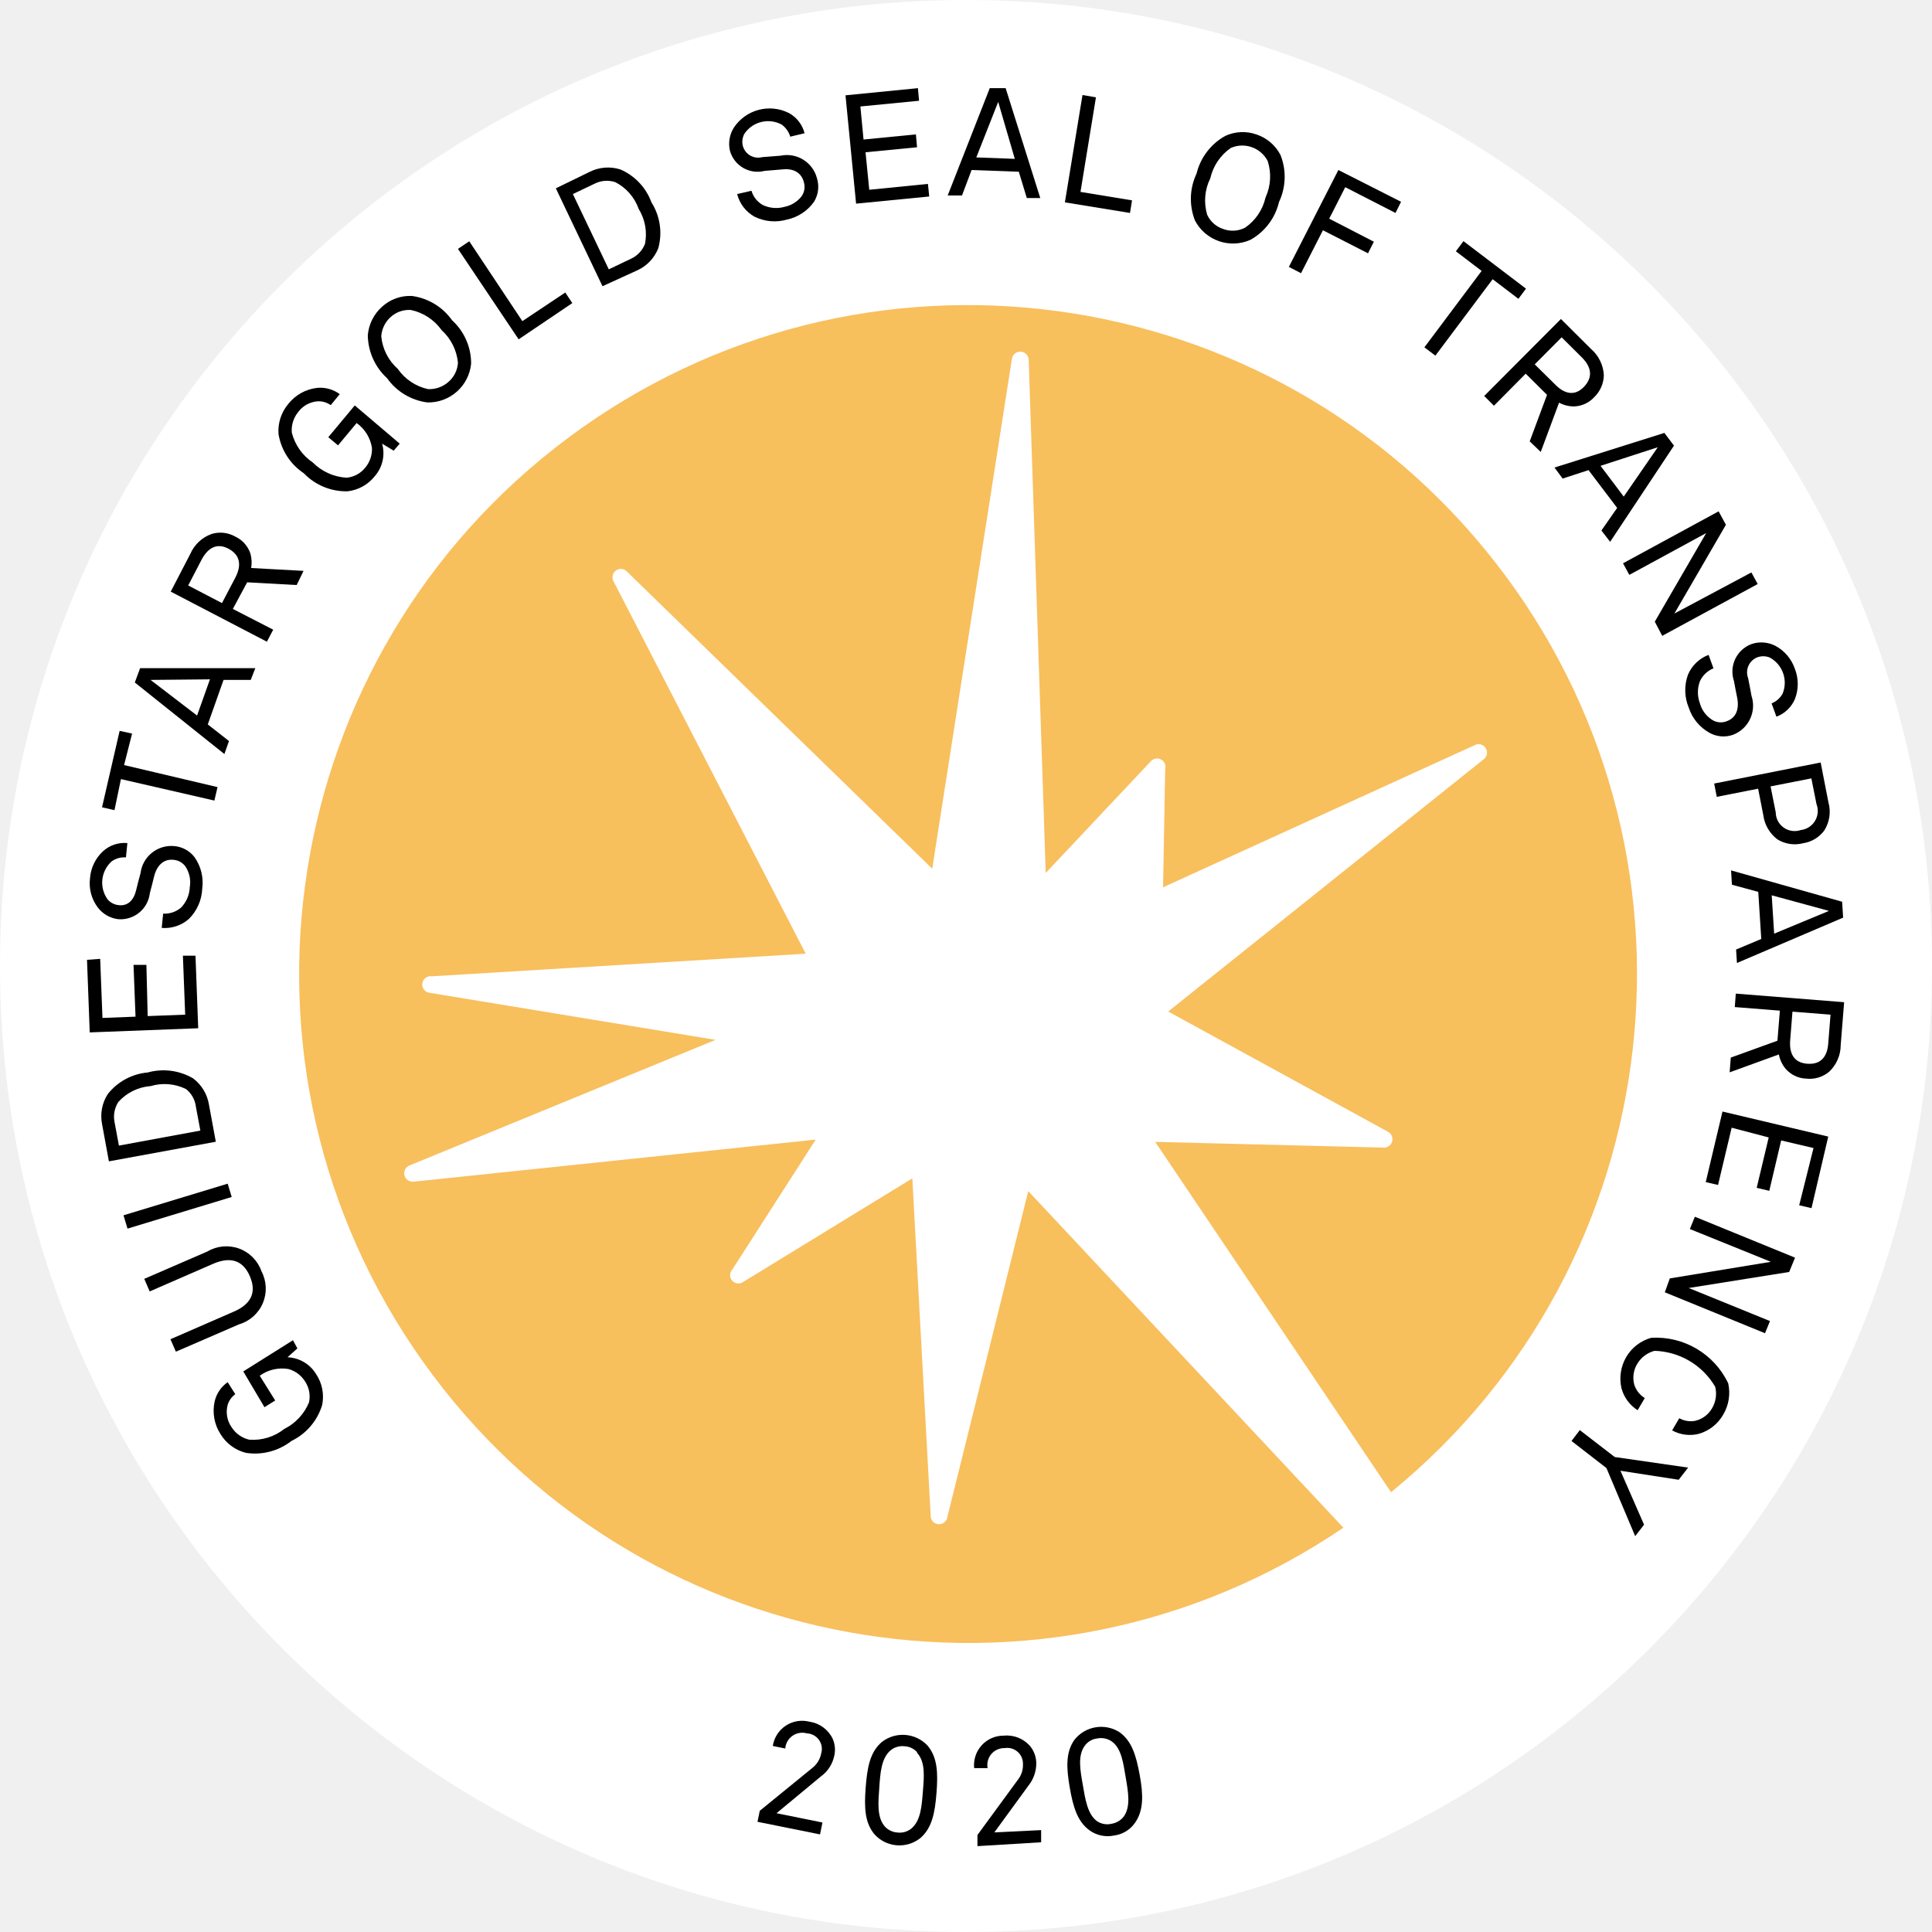
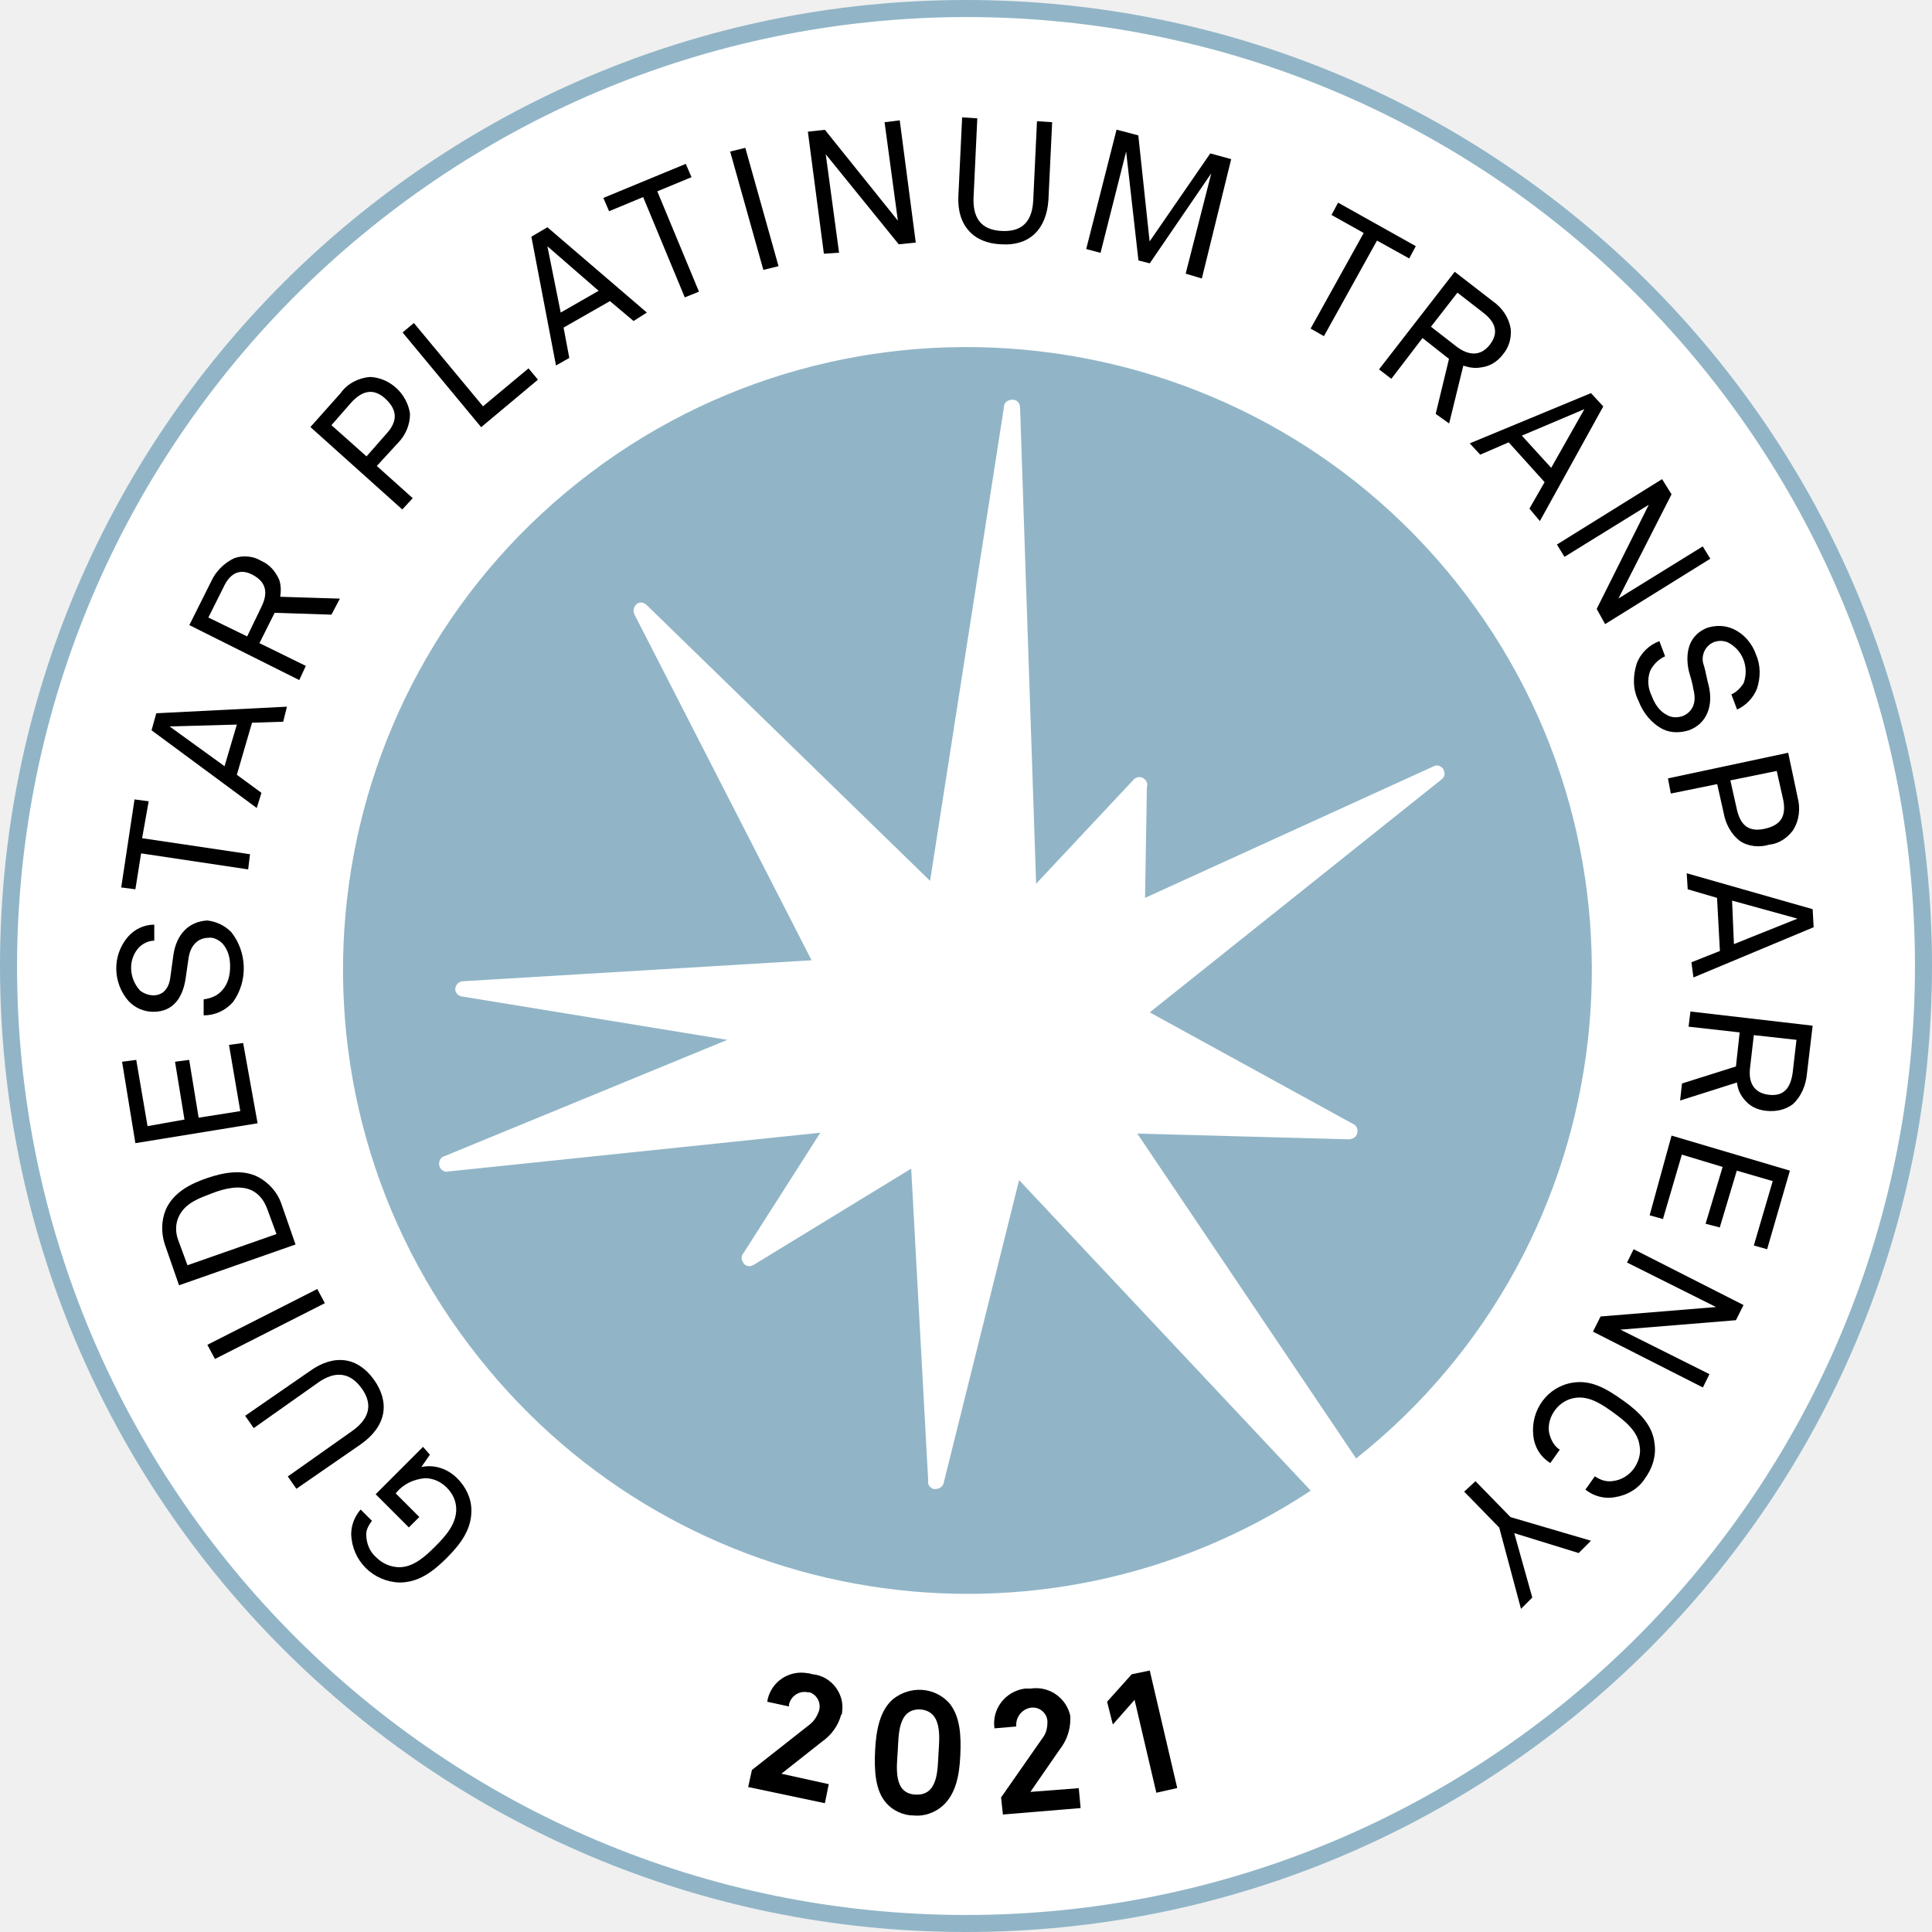
- <svg xmlns="http://www.w3.org/2000/svg" id="type" viewBox="0 0 135 135" width="135px" height="135px">
-   <defs>
-     <style>.cls-1{fill:#fff;}.cls-2{fill:#f8bf5d;}</style>
-   </defs>
-   <circle class="cls-1" cx="67.5" cy="67.5" r="67.5" />
-   <path class="cls-2" d="M71.85,83.23l-5.69,22.92a.59.59,0,0,1-1.13-.28L63.75,82.34,51.86,89.62a.58.58,0,0,1-.69-.91L57,79.63,28.9,82.57a.59.59,0,0,1-.27-1.14L50,72.66l-20-3.29a.58.58,0,0,1,.17-1.15L56.3,66.64l-13.42-26a.59.59,0,0,1,.15-.77.58.58,0,0,1,.78.07L65.14,60.7l5.57-35.64a.59.59,0,0,1,1.17.06L73.07,61l7.35-7.81a.58.58,0,0,1,.71-.12.57.57,0,0,1,.29.65L81.27,62,103,52.09a.59.59,0,0,1,.63,1l-22,17.59L97,79.09a.59.59,0,0,1-.35,1.1l-15.93-.4,16.48,24.48a46.74,46.74,0,1,0-3.33,2.48Z" transform="translate(0 0)" />
-   <path d="M52.93,127.3l.16-.77,3.68-3a1.68,1.68,0,0,0,.61-1,1.09,1.09,0,0,0-1-1.41,1.19,1.19,0,0,0-1.51,1.06L54,122a2.07,2.07,0,0,1,2.58-1.69,2.13,2.13,0,0,1,1.61,1.2,1.92,1.92,0,0,1,.1,1.2,2.37,2.37,0,0,1-.93,1.42l-3.1,2.57,3.21.65-.17.83Z" transform="translate(0 0)" />
-   <path d="M64.32,128.43a2.35,2.35,0,0,1-3.21-.25c-.68-.81-.73-1.85-.62-3.28s.31-2.47,1.12-3.17a2.38,2.38,0,0,1,3.2.24c.69.82.74,1.88.63,3.3S65.12,127.73,64.32,128.43Zm-.24-6a1.27,1.27,0,0,0-.89-.41,1.29,1.29,0,0,0-.94.27c-.68.55-.74,1.63-.81,2.63s-.18,2.08.4,2.72a1.31,1.31,0,0,0,.89.41,1.28,1.28,0,0,0,.94-.27c.68-.55.74-1.63.82-2.63S64.67,123.12,64.08,122.48Z" transform="translate(0 0)" />
-   <path d="M68.3,129l0-.78,2.82-3.85a1.64,1.64,0,0,0,.36-1.08,1.1,1.1,0,0,0-1.28-1.14,1.18,1.18,0,0,0-1.19,1.4l-.94,0a2.06,2.06,0,0,1,2.08-2.27,2.14,2.14,0,0,1,1.86.77,1.92,1.92,0,0,1,.4,1.13,2.49,2.49,0,0,1-.56,1.61l-2.37,3.25,3.27-.16,0,.85Z" transform="translate(0 0)" />
-   <path d="M79.31,127.37a2.11,2.11,0,0,1-1.47.89,2.17,2.17,0,0,1-1.69-.35c-.86-.62-1.16-1.62-1.4-3s-.29-2.46.32-3.33a2.38,2.38,0,0,1,3.16-.54c.86.62,1.16,1.63,1.41,3S79.92,126.5,79.31,127.37Zm-1.66-5.71a1.33,1.33,0,0,0-1-.18,1.23,1.23,0,0,0-.84.49c-.53.7-.32,1.76-.15,2.74s.32,2.06,1,2.55a1.29,1.29,0,0,0,1,.18,1.36,1.36,0,0,0,.85-.49c.52-.7.32-1.76.15-2.75S78.37,122.14,77.65,121.66Z" transform="translate(0 0)" />
-   <path d="M20.78,94.22l-.69.62a2.45,2.45,0,0,1,2,1.18,2.85,2.85,0,0,1,.42,2.16,4.1,4.1,0,0,1-2.15,2.51,4.13,4.13,0,0,1-3.17.83,2.89,2.89,0,0,1-1.78-1.31A3,3,0,0,1,15,97.92a2.25,2.25,0,0,1,.91-1.34l.53.84a1.45,1.45,0,0,0-.53.74,1.88,1.88,0,0,0,.28,1.58,2,2,0,0,0,1.23.86,3.5,3.5,0,0,0,2.44-.75A3.62,3.62,0,0,0,21.59,98a1.9,1.9,0,0,0-.26-1.45,2,2,0,0,0-1.18-.89,2.66,2.66,0,0,0-2,.47l1.08,1.73-.75.47L17,95.83l3.47-2.18Z" transform="translate(0 0)" />
-   <path d="M18.27,88.83a2.6,2.6,0,0,1-1.57,3.71l-4.41,1.91-.38-.87,4.43-1.93c1.11-.48,1.64-1.26,1.12-2.47s-1.46-1.35-2.57-.87l-4.43,1.93-.38-.88,4.41-1.91A2.6,2.6,0,0,1,18.27,88.83Z" transform="translate(0 0)" />
-   <path d="M16.19,83.64,8.91,85.85l-.28-.93,7.28-2.21Z" transform="translate(0 0)" />
-   <path d="M13.49,75.35a2.87,2.87,0,0,1,1.11,1.83l.48,2.6L7.61,81.15l-.48-2.61a2.85,2.85,0,0,1,.4-2.09,4,4,0,0,1,2.79-1.51A4.11,4.11,0,0,1,13.49,75.35ZM8.27,77A1.9,1.9,0,0,0,8,78.39l.31,1.66L14,79l-.31-1.66A1.86,1.86,0,0,0,13,76.1a3.39,3.39,0,0,0-2.47-.21A3.38,3.38,0,0,0,8.27,77Z" transform="translate(0 0)" />
-   <path d="M13.85,71.85l-7.58.29-.19-5.07L7,67l.16,4.13,2.31-.09-.14-3.62.9,0L10.32,71l2.62-.1-.16-4.12.88,0Z" transform="translate(0 0)" />
-   <path d="M13.59,59.89a3.1,3.1,0,0,1,.54,2.22,3.15,3.15,0,0,1-.93,2.1,2.56,2.56,0,0,1-1.9.63l.1-1a1.76,1.76,0,0,0,1.25-.42A2.16,2.16,0,0,0,13.26,62a2,2,0,0,0-.3-1.45,1.13,1.13,0,0,0-.85-.47c-.58-.06-1.11.27-1.34,1.15-.1.41-.19.78-.3,1.18a2.06,2.06,0,0,1-2.2,1.82,2.11,2.11,0,0,1-1.43-.81,2.81,2.81,0,0,1-.55-2.06,2.85,2.85,0,0,1,.92-1.89,2.22,2.22,0,0,1,1.69-.56l-.1,1a1.53,1.53,0,0,0-1,.28,2,2,0,0,0-.27,2.67,1.18,1.18,0,0,0,.79.39c.69.07,1.05-.46,1.18-1s.21-.83.32-1.24a2.17,2.17,0,0,1,2.35-1.89A2,2,0,0,1,13.59,59.89Z" transform="translate(0 0)" />
-   <path d="M8.67,53.46,15.2,55l-.22.94-6.53-1.5L8,56.61l-.87-.2,1.23-5.34.87.19Z" transform="translate(0 0)" />
-   <path d="M17.52,47.51h-1.9l-1.1,3.11L16,51.78l-.32.91-6.26-5,.37-1h8.05Zm-7,0L13.77,50l.9-2.53Z" transform="translate(0 0)" />
-   <path d="M20.73,40.88l-3.46-.19-1,1.86L19.09,44l-.44.84-6.72-3.5,1.37-2.64a2.56,2.56,0,0,1,1.49-1.39,2.1,2.1,0,0,1,1.64.18,2,2,0,0,1,1.07,1.2,2.29,2.29,0,0,1,.05,1l3.66.2Zm-6.65-1.76-.93,1.79,2.36,1.23.94-1.79c.41-.8.38-1.54-.47-2S14.5,38.32,14.08,39.12Z" transform="translate(0 0)" />
-   <path d="M27.51,31.49,26.7,31a2.44,2.44,0,0,1-.5,2.26,2.84,2.84,0,0,1-1.91,1.07,4.1,4.1,0,0,1-3.06-1.26,4.08,4.08,0,0,1-1.77-2.75,2.94,2.94,0,0,1,.68-2.09,3,3,0,0,1,2.05-1.13,2.31,2.31,0,0,1,1.55.44l-.63.77a1.46,1.46,0,0,0-.87-.27,1.85,1.85,0,0,0-1.41.76,2,2,0,0,0-.44,1.43,3.59,3.59,0,0,0,1.47,2.09,3.62,3.62,0,0,0,2.36,1.06,1.87,1.87,0,0,0,1.29-.69,2,2,0,0,0,.48-1.4,2.63,2.63,0,0,0-1.07-1.73l-1.3,1.56-.68-.57,1.85-2.22L27.93,31Z" transform="translate(0 0)" />
-   <path d="M32.92,25.41a3,3,0,0,1-3.06,2.71,4.08,4.08,0,0,1-2.81-1.69,4.15,4.15,0,0,1-1.35-3,3,3,0,0,1,1-2,2.89,2.89,0,0,1,2.08-.75,4.11,4.11,0,0,1,2.81,1.7A4.08,4.08,0,0,1,32.92,25.41Zm-4.21-3.75a1.91,1.91,0,0,0-1.41.49,2,2,0,0,0-.66,1.34,3.47,3.47,0,0,0,1.15,2.28,3.48,3.48,0,0,0,2.12,1.42,2,2,0,0,0,1.42-.5A1.91,1.91,0,0,0,32,25.35a3.53,3.53,0,0,0-1.14-2.28A3.53,3.53,0,0,0,28.71,21.66Z" transform="translate(0 0)" />
-   <path d="M36.24,23.71,32,17.39l.79-.53,3.71,5.58,3-2,.49.74Z" transform="translate(0 0)" />
-   <path d="M46,17.34a2.83,2.83,0,0,1-1.47,1.55L42.1,20l-3.26-6.84L41.22,12a2.86,2.86,0,0,1,2.13-.16,4,4,0,0,1,2.17,2.3A4,4,0,0,1,46,17.34ZM43,12.73a1.89,1.89,0,0,0-1.44.1l-1.53.73,2.51,5.26,1.53-.73a1.92,1.92,0,0,0,1-1.05,3.4,3.4,0,0,0-.44-2.44A3.37,3.37,0,0,0,43,12.73Z" transform="translate(0 0)" />
-   <path d="M56.88,14.1A3.09,3.09,0,0,1,55,15.34a3.14,3.14,0,0,1-2.28-.2,2.51,2.51,0,0,1-1.21-1.58l1-.23a1.68,1.68,0,0,0,.8,1,2.17,2.17,0,0,0,1.52.12A2,2,0,0,0,56,13.73a1.13,1.13,0,0,0,.17-1c-.14-.57-.62-1-1.53-.89l-1.21.1A2,2,0,0,1,51,10.51a2.12,2.12,0,0,1,.29-1.61,3,3,0,0,1,3.84-1,2.24,2.24,0,0,1,1.09,1.41l-1,.24a1.63,1.63,0,0,0-.59-.84,2,2,0,0,0-2.61.63,1.17,1.17,0,0,0-.11.87,1.11,1.11,0,0,0,1.35.77l1.28-.1a2.17,2.17,0,0,1,2.55,1.59A2,2,0,0,1,56.88,14.1Z" transform="translate(0 0)" />
-   <path d="M59.82,14.23l-.74-7.57,5.06-.5.08.88-4.1.4.22,2.31L64,9.39l.08.9-3.6.35.26,2.62,4.1-.41.09.88Z" transform="translate(0 0)" />
-   <path d="M71.75,13.84,71.19,12l-3.3-.12-.67,1.78-1,0,2.94-7.5,1.11,0,2.42,7.68Zm-2-6.72L68.22,11l2.69.1Z" transform="translate(0 0)" />
-   <path d="M74.41,14.14l1.23-7.5.94.16L75.5,13.41l3.6.59-.14.88Z" transform="translate(0 0)" />
-   <path d="M87.37,16.76a3,3,0,0,1-3.87-1.35,4.13,4.13,0,0,1,.11-3.28,4.13,4.13,0,0,1,2-2.63,2.89,2.89,0,0,1,2.2-.1,2.93,2.93,0,0,1,1.67,1.44,4.13,4.13,0,0,1-.11,3.28A4.09,4.09,0,0,1,87.37,16.76Zm1.21-5.51A2,2,0,0,0,86,10.34a3.54,3.54,0,0,0-1.43,2.12A3.49,3.49,0,0,0,84.35,15a1.86,1.86,0,0,0,1.12,1A1.88,1.88,0,0,0,87,15.91a3.49,3.49,0,0,0,1.43-2.11A3.51,3.51,0,0,0,88.58,11.25Z" transform="translate(0 0)" />
-   <path d="M94,13.08l-1.12,2.2L96,16.89l-.41.81-3.15-1.61-1.53,3-.85-.44,3.46-6.77L97.9,14.1l-.39.78Z" transform="translate(0 0)" />
-   <path d="M104.3,19.51l-4,5.34-.77-.58,4-5.34-1.8-1.37.53-.71,4.37,3.32-.53.71Z" transform="translate(0 0)" />
-   <path d="M106.89,30.84l1.21-3.25-1.49-1.48-2.22,2.24-.68-.68,5.36-5.38,2.11,2.1a2.59,2.59,0,0,1,.89,1.84,2.2,2.2,0,0,1-.67,1.52,2,2,0,0,1-1.46.65,2.22,2.22,0,0,1-1-.26l-1.28,3.44ZM110.56,25l-1.44-1.43-1.88,1.89,1.44,1.42c.63.64,1.35.83,2,.15S111.19,25.65,110.56,25Z" transform="translate(0 0)" />
-   <path d="M111.9,37.07,113,35.49l-2-2.64-1.81.59-.57-.77,7.68-2.42.67.89-4.46,6.72Zm3.94-5.82-4,1.3,1.62,2.15Z" transform="translate(0 0)" />
-   <path d="M115.63,43.44l3.59-6.19-5.37,2.92-.44-.81,6.68-3.63.51.94-3.6,6.2L122.38,40l.44.81-6.67,3.62Z" transform="translate(0 0)" />
-   <path d="M119.46,51.21A3.11,3.11,0,0,1,118,49.44a3.16,3.16,0,0,1-.05-2.3,2.54,2.54,0,0,1,1.44-1.38l.34.94a1.76,1.76,0,0,0-.95.91,2.19,2.19,0,0,0,0,1.53,2,2,0,0,0,.89,1.18,1.12,1.12,0,0,0,1,.07c.55-.2.89-.72.72-1.62-.08-.41-.16-.78-.23-1.19A2.05,2.05,0,0,1,122.4,45a2.13,2.13,0,0,1,1.64.12,2.86,2.86,0,0,1,1.38,1.62,2.9,2.9,0,0,1,0,2.11,2.26,2.26,0,0,1-1.29,1.23l-.34-.93a1.52,1.52,0,0,0,.77-.68,2,2,0,0,0-.91-2.53,1.21,1.21,0,0,0-.88,0,1.13,1.13,0,0,0-.62,1.44c.09.42.16.84.24,1.25a2.18,2.18,0,0,1-1.31,2.72A2,2,0,0,1,119.46,51.21Z" transform="translate(0 0)" />
-   <path d="M124.21,58.66a2.53,2.53,0,0,1-1-1.71l-.36-1.84-2.89.57-.18-.93,7.44-1.47.54,2.77a2.44,2.44,0,0,1-.3,2,2.26,2.26,0,0,1-1.46.87A2.32,2.32,0,0,1,124.21,58.66Zm2.72-2.47-.36-1.8-2.85.56.36,1.81A1.32,1.32,0,0,0,125.83,58,1.34,1.34,0,0,0,126.93,56.19Z" transform="translate(0 0)" />
-   <path d="M121.31,66.35l1.76-.74-.21-3.29-1.84-.5-.06-1,7.76,2.19.07,1.11-7.42,3.17Zm6.49-2.7-4-1.09.17,2.68Z" transform="translate(0 0)" />
-   <path d="M120.94,73.9l3.26-1.18.17-2.1-3.15-.25.07-.94,7.57.6-.24,3a2.55,2.55,0,0,1-.82,1.87,2.12,2.12,0,0,1-1.59.47,2,2,0,0,1-1.44-.69,2.18,2.18,0,0,1-.47-1l-3.44,1.25Zm6.81-1,.16-2-2.66-.21-.16,2c-.07.9.24,1.57,1.2,1.64S127.68,73.82,127.75,72.92Z" transform="translate(0 0)" />
-   <path d="M120.36,77.67l7.39,1.75-1.17,5-.86-.2,1-4-2.26-.53-.83,3.52-.88-.21.84-3.52L121,78.8l-.95,4-.86-.2Z" transform="translate(0 0)" />
-   <path d="M116.68,89.33l7.06-1.16-5.66-2.29.35-.86,7,2.86-.41,1L118,90l5.68,2.31-.35.85-7-2.86Z" transform="translate(0 0)" />
-   <path d="M113.3,97a3,3,0,0,1,.33-2.17,2.93,2.93,0,0,1,1.75-1.35,5.59,5.59,0,0,1,5.38,3.18,3,3,0,0,1-.35,2.19,2.88,2.88,0,0,1-1.7,1.34,2.58,2.58,0,0,1-1.87-.24l.5-.85a1.66,1.66,0,0,0,1.12.18,1.85,1.85,0,0,0,1.18-.89,2,2,0,0,0,.21-1.49,5.08,5.08,0,0,0-4.24-2.51,2,2,0,0,0-1.2.9,1.87,1.87,0,0,0-.21,1.48,1.72,1.72,0,0,0,.73.92l-.5.85A2.63,2.63,0,0,1,113.3,97Z" transform="translate(0 0)" />
-   <path d="M112.25,102.58l-2.44-1.89.58-.76,2.44,1.88,5.13.74-.66.85-4.07-.63,1.65,3.77-.62.8Z" transform="translate(0 0)" />
+ <svg xmlns="http://www.w3.org/2000/svg" enable-background="new 0 0 135 135" height="135" viewBox="0 0 135 135" width="135">
+   <circle cx="67.5" cy="67.5" fill="#fff" r="66.9" />
+   <path d="m67.5 1.19c36.6 0 66.31 29.65 66.31 66.31s-29.71 66.31-66.31 66.31-66.31-29.71-66.31-66.31c.07-36.6 29.71-66.24 66.31-66.31m0-1.19c-37.26 0-67.5 30.24-67.5 67.5s30.24 67.5 67.5 67.5 67.5-30.24 67.5-67.5-30.24-67.5-67.5-67.5z" fill="#91b5c7" />
+   <path d="m71.21 82.46-5.29 21.24c-.13.26-.4.4-.73.33-.2-.07-.4-.33-.33-.53l-1.19-21.84-11.05 6.75c-.26.13-.6.07-.73-.26-.13-.2-.07-.46.07-.6l5.36-8.4-26.02 2.71c-.26.07-.53-.13-.6-.4-.07-.26.07-.6.33-.66l19.79-8.14-18.6-3.04c-.26-.07-.46-.33-.4-.6.07-.26.26-.46.6-.46l24.29-1.46-12.37-24.15c-.13-.26-.07-.53.13-.73s.53-.13.73.07l19.79 19.26 5.16-33.09c0-.33.26-.53.6-.53s.53.26.53.6l1.12 33.22 6.82-7.28c.2-.2.53-.26.79 0 .13.13.2.33.13.53l-.13 7.74 20.18-9.2c.26-.13.53 0 .66.2.13.26.13.53-.13.73l-20.38 16.27 14.23 7.81c.26.13.33.4.26.66s-.33.4-.6.4l-14.76-.4 15.29 22.7c18.86-14.96 21.97-42.42 7.01-61.21s-42.49-21.97-61.35-7.01-21.96 42.41-6.93 61.21c14.03 17.67 39.24 21.71 58.1 9.26z" fill="#91b5c7" />
+   <path d="m52.28 124.87.26-1.19 4.04-3.18c.33-.26.53-.6.66-.99.13-.53-.13-1.06-.66-1.26-.07 0-.07 0-.13 0-.6-.13-1.19.26-1.32.86v.13l-1.52-.33c.2-1.32 1.46-2.25 2.85-1.99.13 0 .26.07.33.07 1.32.13 2.25 1.39 2.05 2.65 0 .07 0 .13-.07.2-.2.73-.66 1.39-1.32 1.85l-2.85 2.25 3.31.73-.27 1.33z" />
+   <path d="m65.85 126.2c-.53.46-1.26.73-1.99.66-.73 0-1.46-.33-1.92-.86-.79-.86-.86-2.32-.79-3.71s.33-2.78 1.26-3.57c1.19-.93 2.85-.86 3.9.26.79.93.86 2.32.79 3.71-.06 1.39-.33 2.71-1.25 3.51zm-1.53-6.75c-1.59-.07-1.52 1.79-1.59 2.91s-.33 2.98 1.26 3.04c1.59.07 1.52-1.79 1.59-2.91s.27-2.91-1.26-3.04z" />
+   <path d="m70.08 126.79-.13-1.19 2.91-4.17c.26-.33.33-.73.33-1.12 0-.53-.46-.99-.99-.99-.07 0-.13 0-.13 0-.6.07-1.06.6-1.06 1.19v.13l-1.52.13c-.2-1.32.73-2.58 2.12-2.78h.4c1.32-.2 2.51.66 2.78 1.92v.2c0 .79-.26 1.52-.73 2.12l-2.06 2.98 3.38-.26.13 1.39z" />
+   <path d="m80.8 125.27-1.52-6.49-1.52 1.72-.4-1.59 1.72-1.92 1.26-.26 1.92 8.21z" />
+   <path d="m30.04 101.65-.6.86c.93-.2 1.85.13 2.51.79.6.6.99 1.39.99 2.25 0 1.26-.66 2.25-1.72 3.31-.99.99-1.99 1.72-3.31 1.72-1.85-.07-3.31-1.52-3.37-3.38 0-.66.26-1.26.66-1.72l.79.79c-.2.26-.4.6-.4.93 0 .66.26 1.26.73 1.65.4.4.99.66 1.59.66.99 0 1.85-.79 2.51-1.46.66-.66 1.46-1.52 1.46-2.58 0-.6-.26-1.12-.66-1.52s-.93-.66-1.52-.66c-.79.07-1.52.4-2.05 1.06l1.65 1.65-.73.73-2.32-2.32 3.31-3.31z" />
+   <path d="m26.14 96.42c1.12 1.59.86 3.24-.93 4.5l-4.5 3.11-.6-.86 4.5-3.18c1.12-.79 1.52-1.79.66-2.98s-1.92-1.19-3.04-.4l-4.5 3.18-.6-.86 4.5-3.11c1.73-1.25 3.38-.99 4.51.6z" />
+   <path d="m22.7 91.06-7.68 3.9-.53-.99 7.68-3.9z" />
+   <path d="m18.07 82.26c.73.4 1.32 1.06 1.59 1.85l.99 2.85-8.14 2.85-.99-2.85c-.26-.79-.26-1.65.07-2.45.53-1.19 1.72-1.79 2.85-2.18s2.5-.67 3.63-.07zm-5.56 2.71c-.26.53-.26 1.12-.07 1.65l.66 1.79 6.22-2.18-.66-1.79c-.2-.53-.53-.99-1.06-1.26-.86-.4-1.92-.13-2.78.2s-1.85.66-2.31 1.59z" />
+   <path d="m18 78.49-8.54 1.39-.93-5.69.99-.13.79 4.63 2.58-.46-.66-4.04.99-.13.66 4.04 2.91-.46-.79-4.63.99-.13z" />
+   <path d="m16.15 65.12c1.12 1.39 1.19 3.44.13 4.9-.53.6-1.26.93-2.05.93v-1.12c.53-.07.99-.26 1.32-.66.4-.46.53-1.06.53-1.65s-.13-1.12-.53-1.59c-.26-.26-.66-.46-.99-.4-.66 0-1.26.46-1.39 1.46-.07.46-.13.93-.2 1.39-.2 1.32-.86 2.32-2.25 2.32-.66 0-1.26-.26-1.72-.73-1.12-1.26-1.19-3.18-.07-4.5.46-.53 1.12-.86 1.85-.86v1.12c-.4 0-.79.2-1.06.46-.79.85-.72 2.17.07 3.03.26.2.6.33.93.33.79 0 1.13-.66 1.19-1.32.07-.46.13-.99.2-1.46.2-1.46 1.06-2.38 2.38-2.45.6.07 1.19.33 1.66.8z" />
+   <path d="m9.93 58.57 7.54 1.12-.13 1.06-7.48-1.12-.4 2.51-.99-.13.93-6.15.99.13z" />
+   <path d="m19.79 50.43-2.18.07-1.06 3.64 1.72 1.26-.33 1.06-7.35-5.43.33-1.19 9.13-.46zm-7.94.33 3.84 2.78.86-2.91z" />
+   <path d="m23.16 42.95-3.97-.13-1.06 2.12 3.24 1.59-.46.99-7.68-3.84 1.52-3.04c.33-.73.93-1.32 1.65-1.65.6-.2 1.32-.13 1.85.2.6.26.99.73 1.26 1.32.13.4.13.79.07 1.19l4.17.13zm-7.54-1.92-1.06 2.12 2.71 1.32.99-2.05c.46-.93.4-1.72-.6-2.25-.98-.53-1.65 0-2.04.86z" />
+   <path d="m28.65 28.92c0 .79-.33 1.52-.86 2.05l-1.46 1.59 2.51 2.25-.73.79-6.42-5.76 2.12-2.38c.46-.66 1.26-1.06 2.05-1.12 1.4.06 2.6 1.19 2.79 2.58zm-4.1-.8-1.39 1.59 2.45 2.18 1.39-1.58c.79-.86.79-1.65-.07-2.45-.86-.79-1.65-.53-2.38.26z" />
+   <path d="m33.62 29.85-5.49-6.62.79-.66 4.83 5.82 3.18-2.65.66.79z" />
+   <path d="m44.27 22.43-1.65-1.39-3.24 1.85.4 2.12-.93.53-1.72-9 1.12-.66 6.95 5.96zm-6.02-5.22.93 4.63 2.65-1.52z" />
+   <path d="m45.93 13.37 2.91 7.01-.99.4-2.91-7.01-2.38.99-.4-.93 5.76-2.38.4.93z" />
+   <path d="m53.34 18.86-2.32-8.27 1.06-.26 2.32 8.27z" />
+   <path d="m62.8 17.07-5.1-6.29.93 6.88-1.06.07-1.12-8.53 1.19-.13 5.1 6.35-.93-6.88 1.06-.13 1.12 8.54z" />
+   <path d="m69.95 17.07c-1.92-.07-3.11-1.32-2.98-3.44l.26-5.43 1.06.07-.26 5.49c-.07 1.39.46 2.32 1.99 2.38 1.52.07 2.12-.79 2.18-2.18l.26-5.49 1.06.07-.26 5.43c-.14 2.11-1.39 3.24-3.31 3.1z" />
+   <path d="m82.85 19.12 1.79-7.01-4.3 6.29-.79-.2-.86-7.61-1.79 7.08-1-.27 2.12-8.34 1.52.4.79 7.41 4.24-6.15 1.46.4-2.05 8.34z" />
+   <path d="m96.22 16.81-3.71 6.68-.93-.53 3.71-6.68-2.25-1.26.46-.86 5.43 3.04-.46.86z" />
+   <path d="m100.32 28.92.93-3.84-1.85-1.46-2.18 2.85-.86-.66 5.29-6.82 2.65 2.05c.66.46 1.12 1.12 1.26 1.92.07.66-.13 1.32-.53 1.79-.4.53-.93.86-1.59.93-.4.07-.79 0-1.19-.13l-.99 4.04zm3.31-7.08-1.79-1.39-1.85 2.38 1.79 1.39c.79.6 1.65.73 2.32-.13.66-.86.39-1.59-.47-2.25z" />
+   <path d="m106.87 35.54 1.06-1.85-2.51-2.78-1.99.86-.73-.79 8.47-3.51.86.93-4.43 8.01zm3.84-6.95-4.37 1.85 2.05 2.25z" />
+   <path d="m111.57 42.55 3.64-7.28-5.89 3.64-.53-.86 7.35-4.57.66 1.06-3.71 7.28 5.89-3.64.53.86-7.35 4.57z" />
+   <path d="m116.21 50.96c-.79-.4-1.39-1.12-1.72-1.99-.4-.79-.4-1.72-.13-2.58.26-.73.86-1.32 1.59-1.59l.4 1.06c-.46.2-.86.6-1.06 1.06-.2.6-.13 1.19.13 1.72.2.53.53 1.06 1.06 1.32.33.2.73.2 1.12.07.6-.26.99-.86.73-1.85-.07-.46-.2-.86-.33-1.32-.26-1.26 0-2.45 1.26-2.98.6-.2 1.26-.2 1.85.07.73.33 1.32.99 1.59 1.79.33.73.33 1.59.07 2.38-.26.66-.79 1.19-1.39 1.46l-.4-1.06c.33-.13.66-.46.86-.79.4-1.12-.07-2.32-1.12-2.85-.33-.13-.66-.13-.99 0-.6.26-.93.99-.66 1.65.13.46.2.93.33 1.39.33 1.39-.13 2.65-1.39 3.11-.61.19-1.27.19-1.8-.07z" />
+   <path d="m121.57 58.76c-.6-.46-.99-1.19-1.12-1.92l-.46-2.05-3.24.66-.2-1.06 8.4-1.79.66 3.11c.2.79.13 1.59-.33 2.32-.4.53-.99.93-1.65.99-.67.21-1.47.14-2.06-.26zm3.04-2.84-.46-2.05-3.24.66.46 2.05c.26 1.12.86 1.59 1.99 1.32 1.12-.26 1.45-.92 1.25-1.98z" />
+   <path d="m118.19 67.24 1.99-.79-.2-3.71-2.05-.6-.07-1.12 8.8 2.51.07 1.26-8.4 3.51zm7.41-3.05-4.57-1.26.13 3.04z" />
+   <path d="m117.53 75.71 3.77-1.19.26-2.38-3.57-.4.13-1.06 8.54.99-.4 3.37c-.07.79-.4 1.59-.99 2.12-.53.4-1.19.53-1.85.46s-1.19-.33-1.59-.86c-.26-.33-.4-.66-.46-1.12l-3.97 1.26zm7.74-.8.26-2.25-2.98-.33-.26 2.25c-.13.99.2 1.79 1.32 1.92 1.13.13 1.53-.6 1.66-1.59z" />
+   <path d="m116.8 79.35 8.27 2.45-1.59 5.49-.93-.26 1.32-4.5-2.51-.73-1.19 3.97-.99-.26 1.19-3.97-2.85-.86-1.32 4.5-.93-.26z" />
+   <path d="m111.84 91.99 8.07-.66-6.22-3.11.46-.93 7.68 3.9-.53 1.06-8.07.66 6.22 3.11-.46.93-7.68-3.9z" />
+   <path d="m107.14 100.32c-.2-1.79.99-3.44 2.78-3.71 1.32-.2 2.38.46 3.51 1.26 1.12.79 2.05 1.72 2.18 2.98.13.86-.13 1.72-.66 2.45-.46.73-1.26 1.19-2.12 1.32-.73.13-1.46-.07-2.05-.53l.66-.93c.4.26.79.4 1.26.33.6-.07 1.12-.4 1.46-.86.33-.46.53-1.06.4-1.65-.13-.99-1.06-1.72-1.79-2.25s-1.65-1.19-2.65-1.06c-.6.07-1.12.4-1.46.86s-.53 1.06-.4 1.65c.13.46.33.86.73 1.12l-.66.93c-.73-.45-1.12-1.18-1.19-1.91z" />
+   <path d="m104.76 106.74-2.45-2.51.79-.73 2.45 2.51 5.62 1.65-.86.86-4.5-1.39 1.26 4.5-.79.79z" />
</svg>
